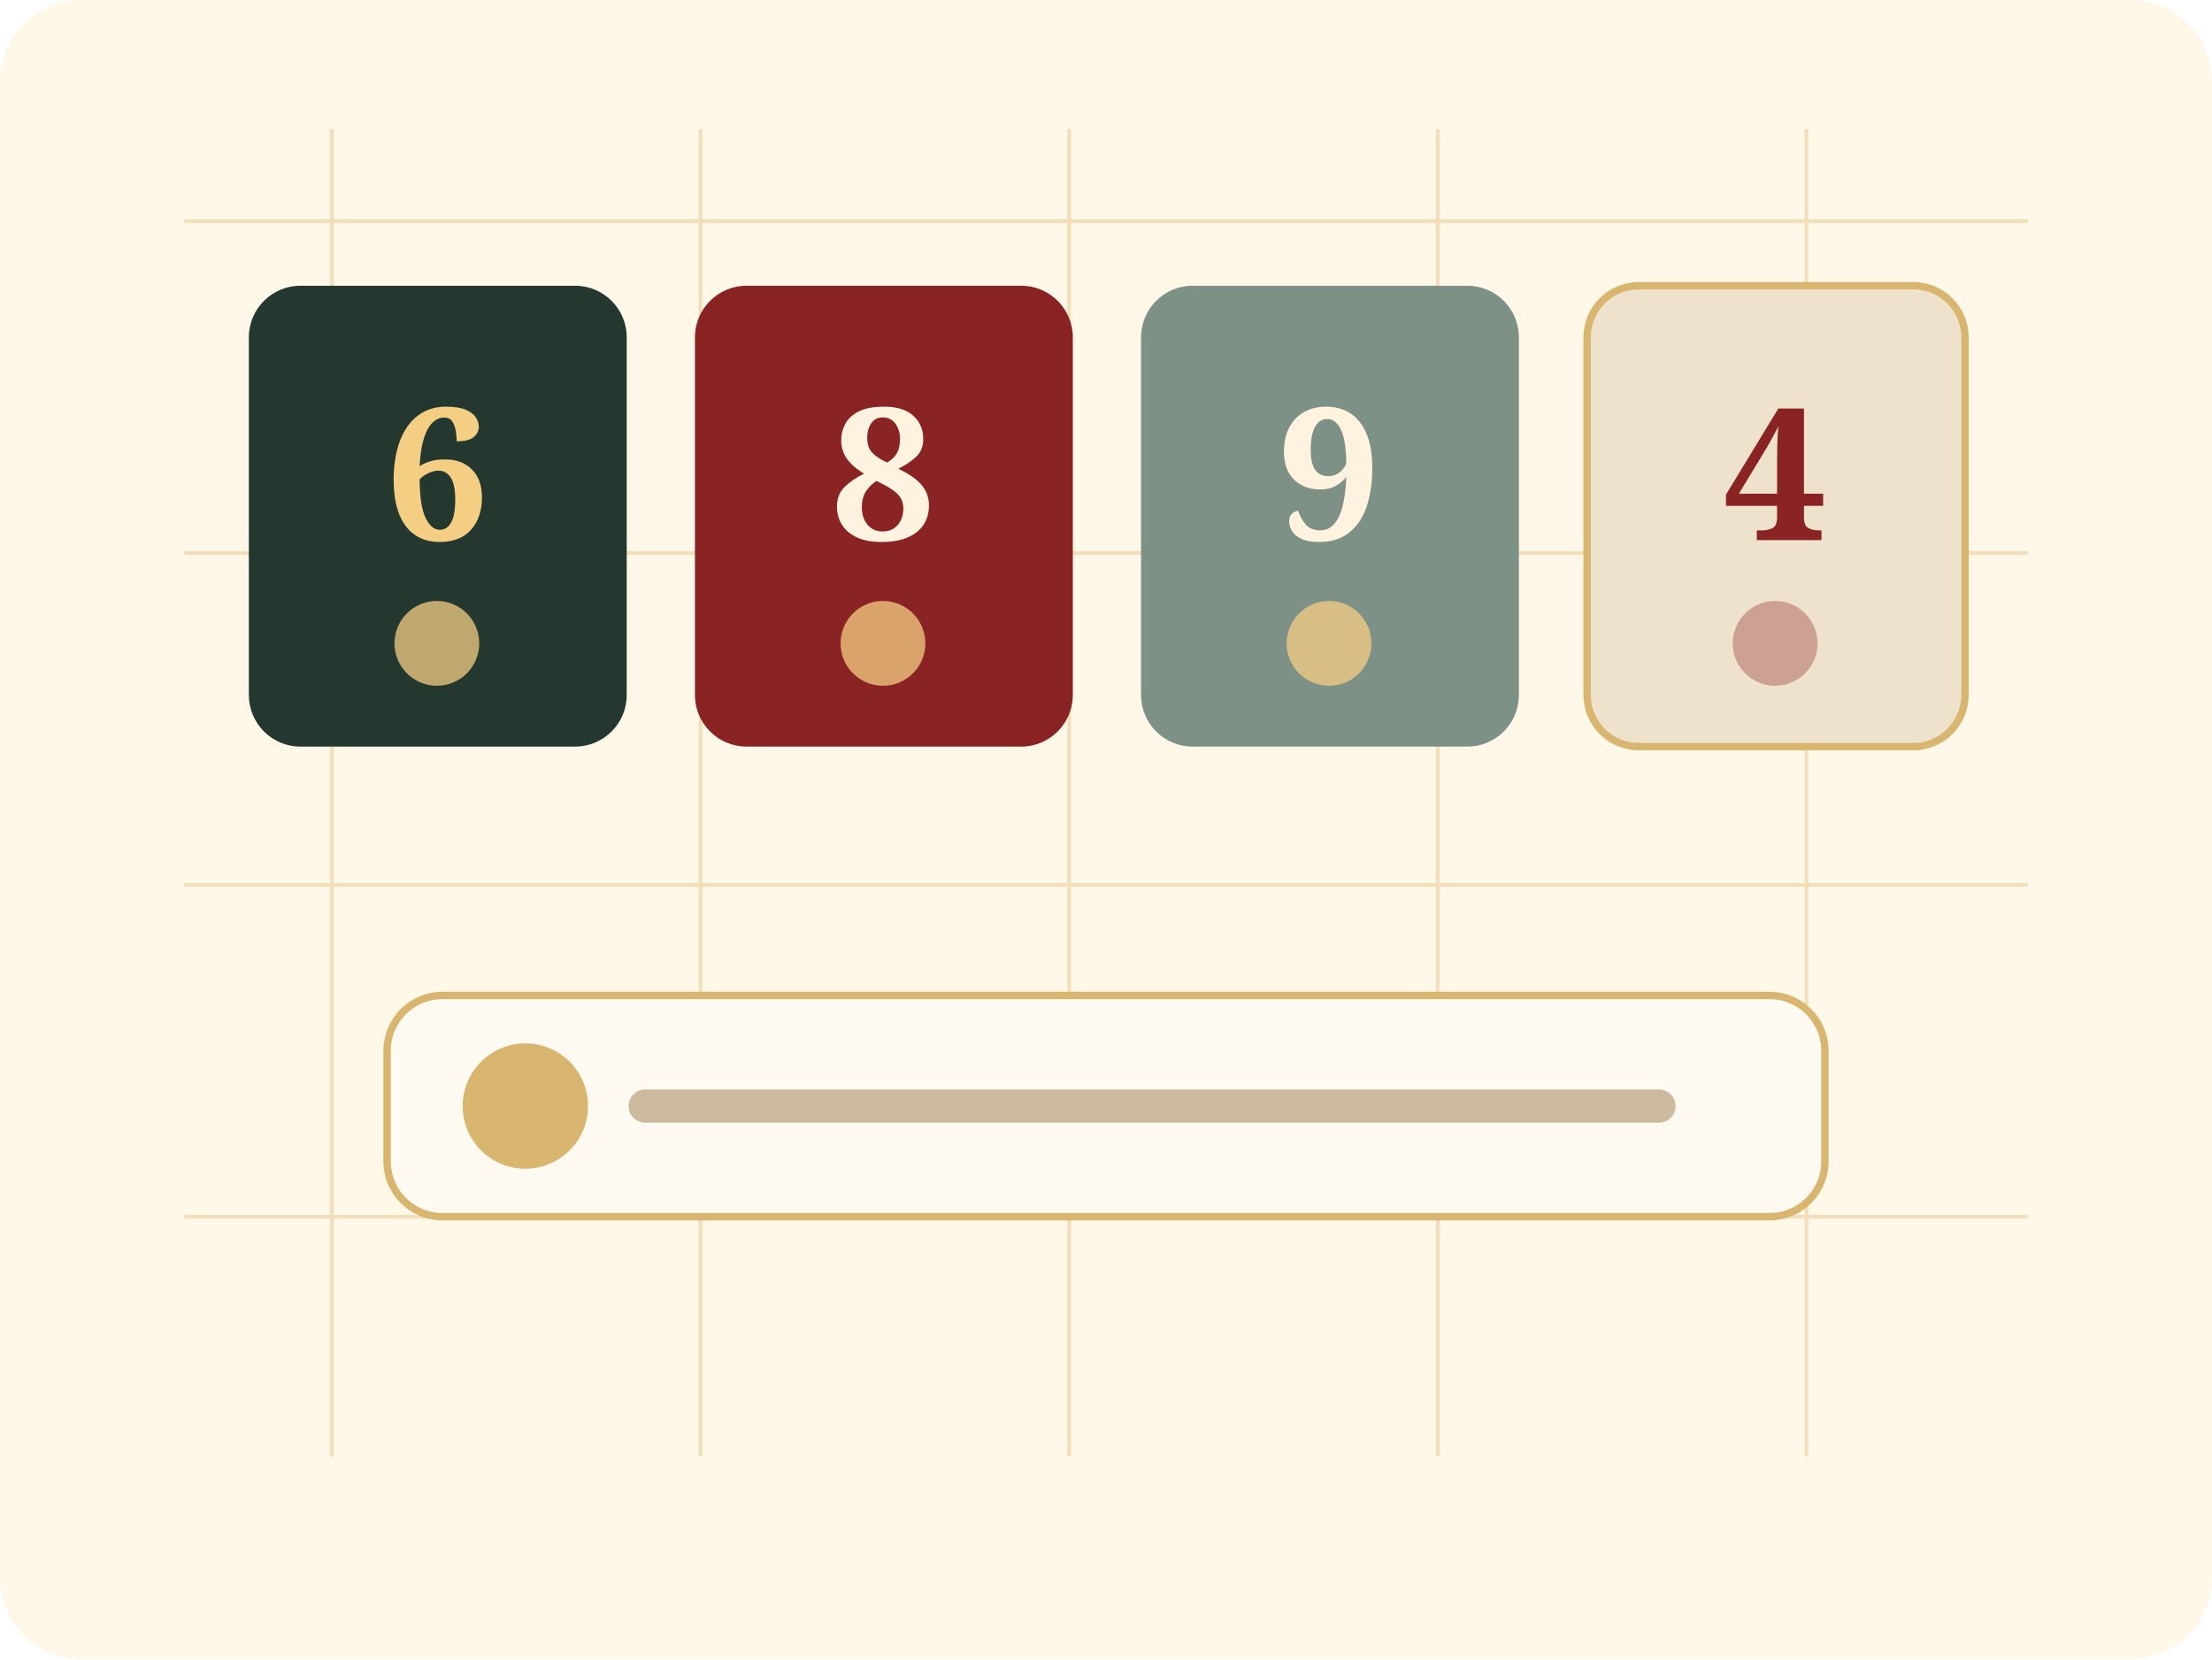
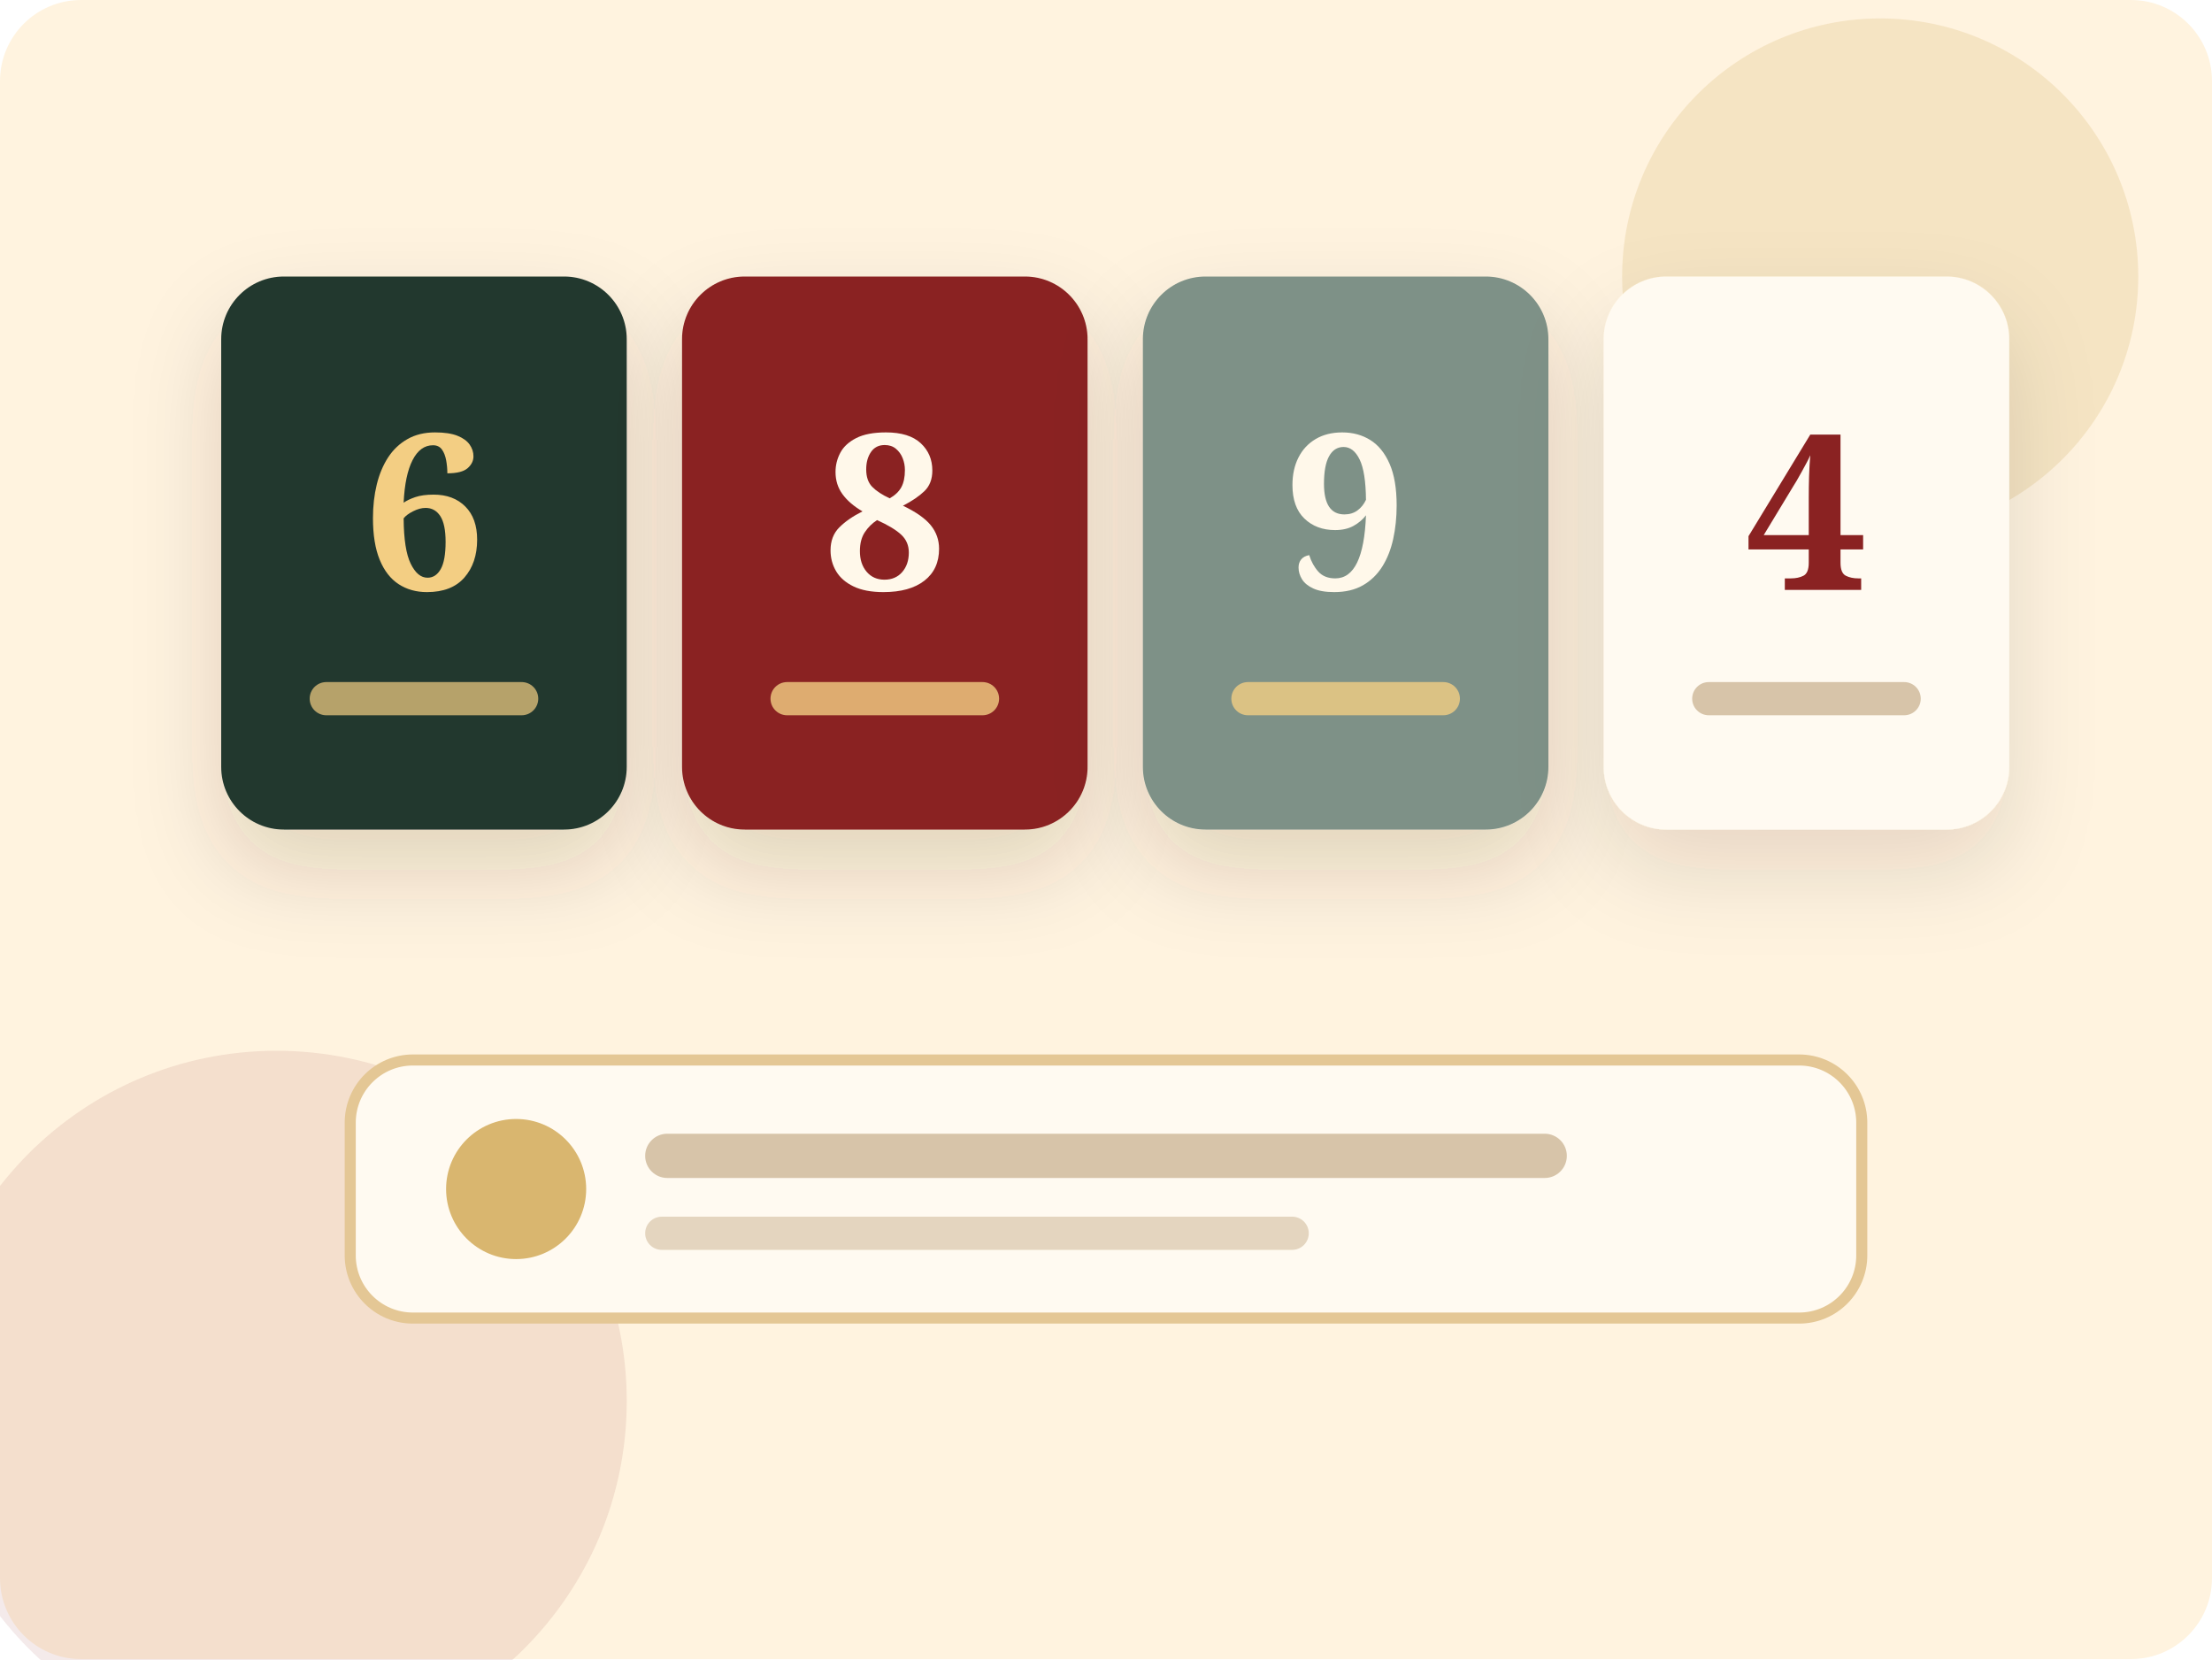
<svg xmlns="http://www.w3.org/2000/svg" width="1200" height="900" viewBox="0 0 1200 900" role="img" aria-labelledby="title desc">
-   <rect width="1200" height="900" rx="44" fill="#fff7e8" />
-   <g opacity=".28" stroke="#d0a342" stroke-width="2">
-     <path d="M100 120 H1100 M100 300 H1100 M100 480 H1100 M100 660 H1100" />
-     <path d="M180 70 V790 M380 70 V790 M580 70 V790 M780 70 V790 M980 70 V790" />
+   <rect width="1200" height="900" rx="44" fill="#fff3df" />
+   <circle cx="1020" cy="150" r="140" fill="#d9b66f" opacity=".25" />
+   <circle cx="150" cy="760" r="190" fill="#8a2424" opacity=".10" />
+   <g transform="translate(120 150)" filter="drop-shadow(0 22px 24px rgba(60,36,18,.16))">
+     <rect width="220" height="300" rx="34" fill="#24382f" />
+     <text x="110" y="170" text-anchor="middle" font-family="Georgia, serif" font-size="118" fill="#f3ce83" font-weight="700">6</text>
+     <rect x="48" y="220" width="124" height="18" rx="9" fill="#f3ce83" opacity=".7" />
  </g>
-   <g transform="translate(135 155)">
-     <rect width="205" height="250" rx="28" fill="#24382f" />
-     <text x="102" y="138" text-anchor="middle" font-family="Georgia, serif" font-size="100" fill="#f3ce83" font-weight="700">6</text>
-     <circle cx="102" cy="194" r="23" fill="#f3ce83" opacity=".75" />
+   <g transform="translate(370 150)" filter="drop-shadow(0 22px 24px rgba(60,36,18,.16))">
+     <rect width="220" height="300" rx="34" fill="#8a2424" />
+     <text x="110" y="170" text-anchor="middle" font-family="Georgia, serif" font-size="118" fill="#fff8ea" font-weight="700">8</text>
+     <rect x="48" y="220" width="124" height="18" rx="9" fill="#f3ce83" opacity=".8" />
  </g>
-   <g transform="translate(377 155)">
-     <rect width="205" height="250" rx="28" fill="#8a2424" />
-     <text x="102" y="138" text-anchor="middle" font-family="Georgia, serif" font-size="100" fill="#fff3df" font-weight="700">8</text>
-     <circle cx="102" cy="194" r="23" fill="#f3ce83" opacity=".75" />
+   <g transform="translate(620 150)" filter="drop-shadow(0 22px 24px rgba(60,36,18,.16))">
+     <rect width="220" height="300" rx="34" fill="#7e9187" />
+     <text x="110" y="170" text-anchor="middle" font-family="Georgia, serif" font-size="118" fill="#fff8ea" font-weight="700">9</text>
+     <rect x="48" y="220" width="124" height="18" rx="9" fill="#f3ce83" opacity=".8" />
  </g>
-   <g transform="translate(619 155)">
-     <rect width="205" height="250" rx="28" fill="#7e9187" />
-     <text x="102" y="138" text-anchor="middle" font-family="Georgia, serif" font-size="100" fill="#fff3df" font-weight="700">9</text>
-     <circle cx="102" cy="194" r="23" fill="#f3ce83" opacity=".75" />
+   <g transform="translate(870 150)" filter="drop-shadow(0 22px 24px rgba(60,36,18,.12))">
+     <rect width="220" height="300" rx="34" fill="#fffaf1" />
+     <text x="110" y="170" text-anchor="middle" font-family="Georgia, serif" font-size="118" fill="#8a2424" font-weight="700">4</text>
+     <rect x="48" y="220" width="124" height="18" rx="9" fill="#d7c4a9" />
  </g>
-   <g transform="translate(861 155)">
-     <rect width="205" height="250" rx="28" fill="#efe2cc" stroke="#d9b66f" stroke-width="4" />
-     <text x="102" y="138" text-anchor="middle" font-family="Georgia, serif" font-size="100" fill="#8a2424" font-weight="700">4</text>
-     <circle cx="102" cy="194" r="23" fill="#8a2424" opacity=".35" />
-   </g>
-   <rect x="210" y="540" width="780" height="120" rx="30" fill="#fffaf1" stroke="#d9b66f" stroke-width="4" />
-   <circle cx="285" cy="600" r="34" fill="#d9b66f" />
-   <path d="M350 600 H900" stroke="#ccb99e" stroke-width="18" stroke-linecap="round" />
+   <rect x="190" y="575" width="820" height="140" rx="34" fill="#fffaf1" stroke="#e4c795" stroke-width="6" />
+   <circle cx="280" cy="645" r="38" fill="#d9b66f" />
+   <rect x="350" y="615" width="500" height="24" rx="12" fill="#d7c4a9" />
+   <rect x="350" y="660" width="360" height="18" rx="9" fill="#e4d5bf" />
</svg>
